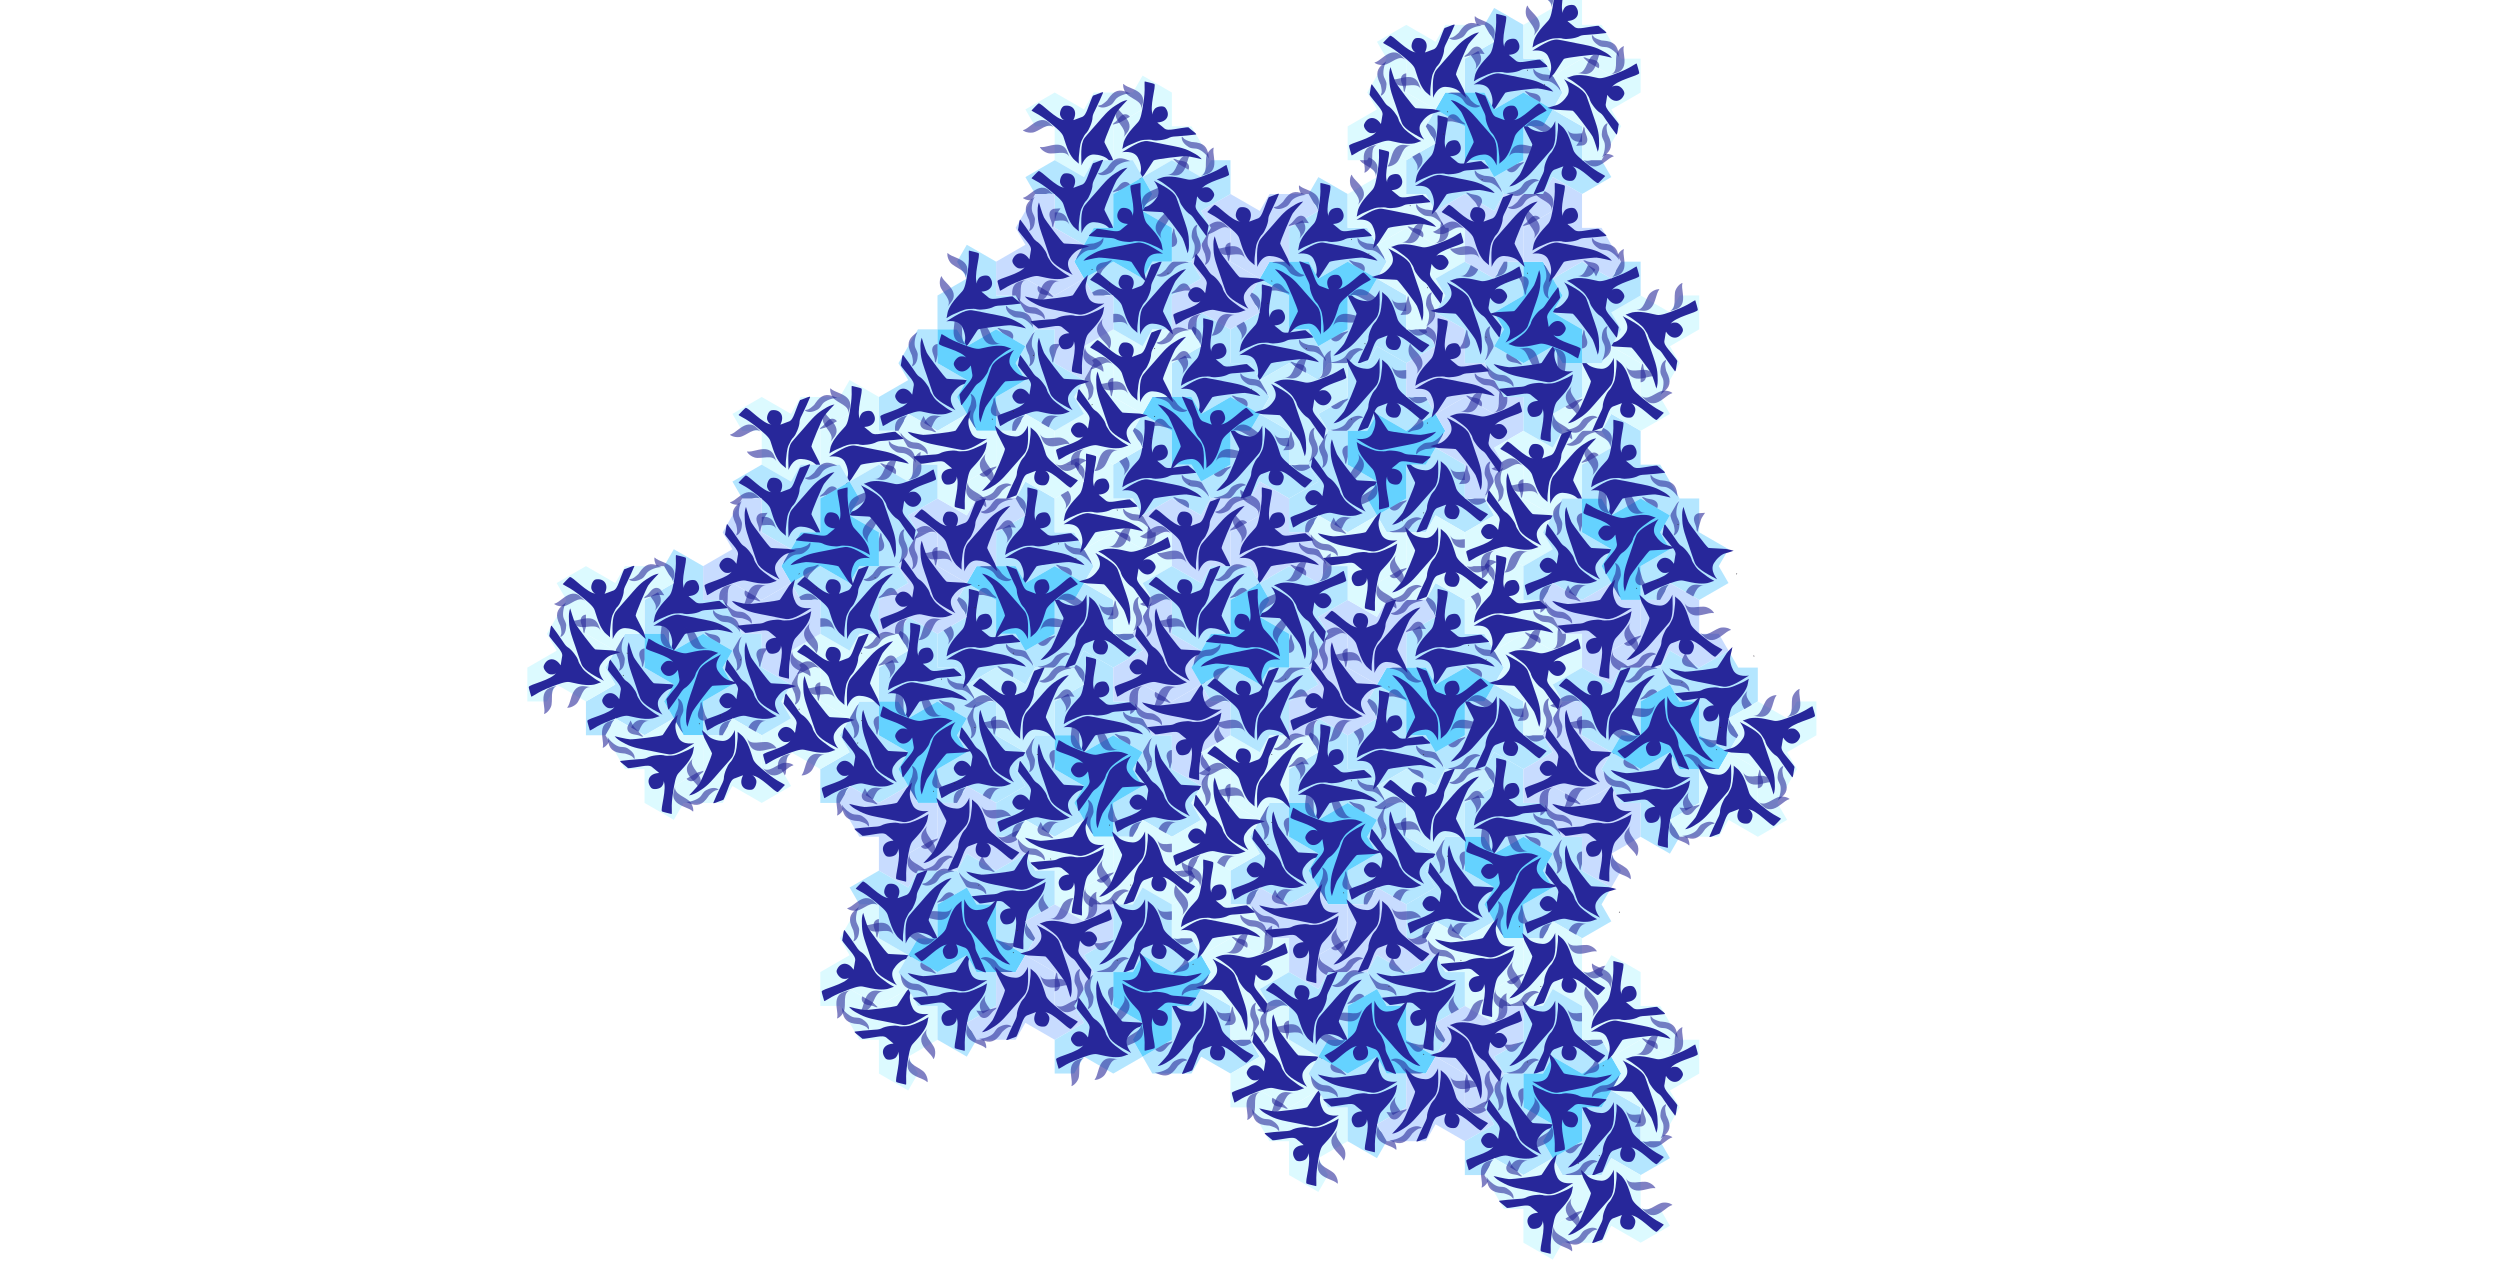
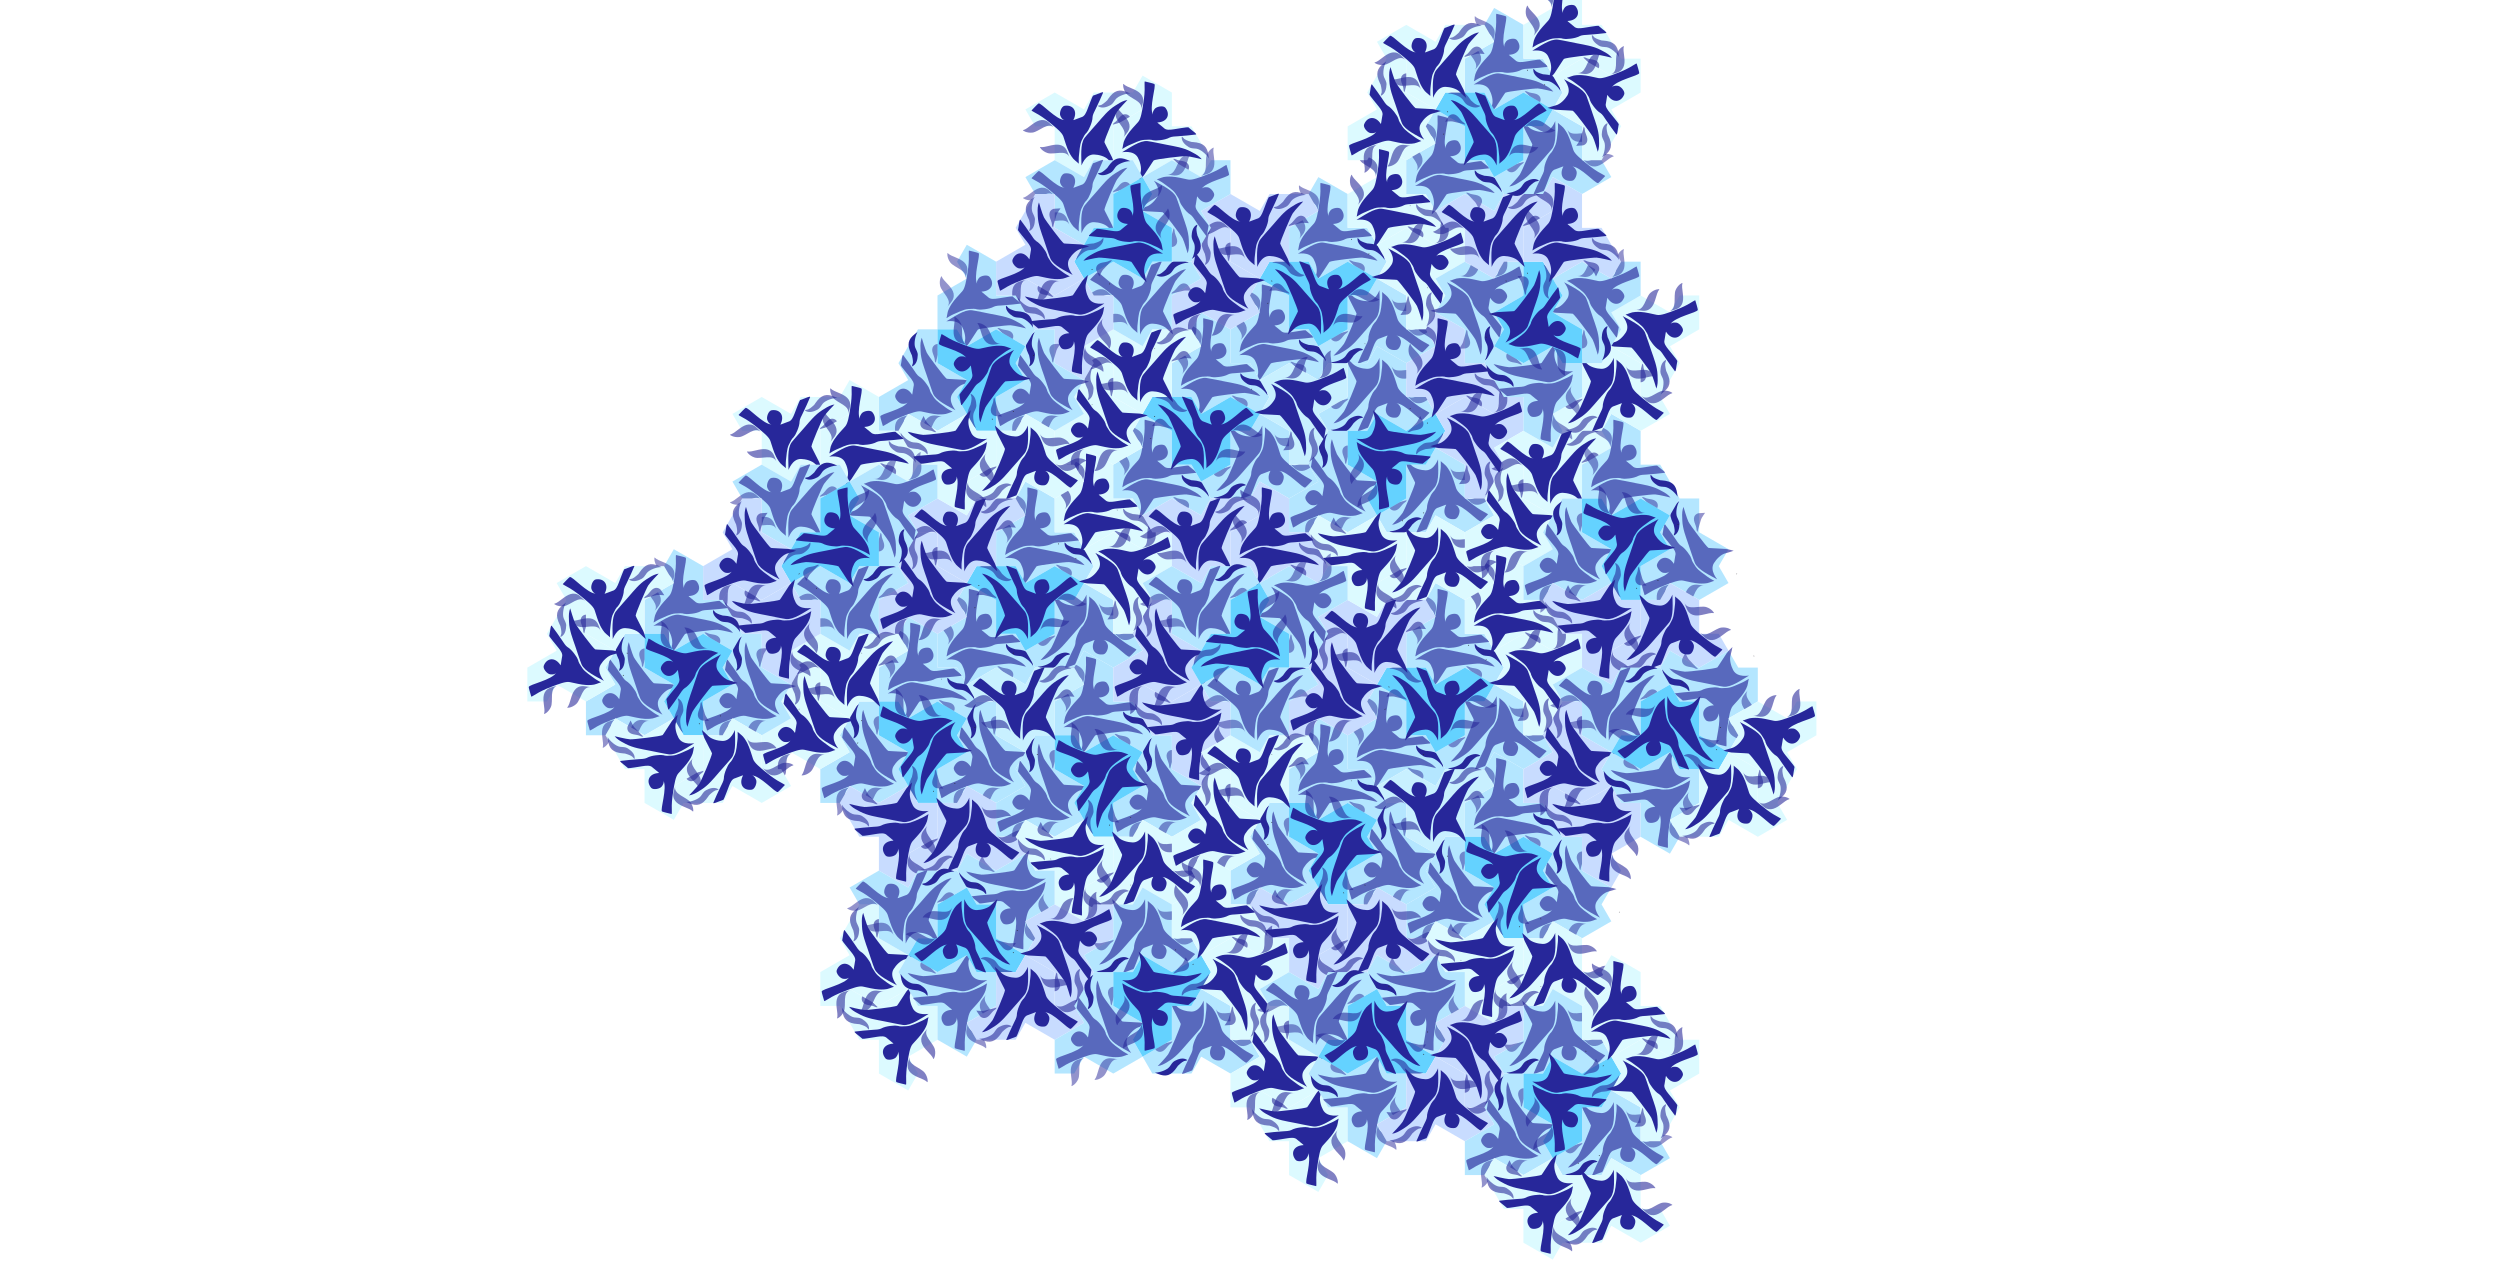
<svg xmlns="http://www.w3.org/2000/svg" xmlns:xlink="http://www.w3.org/1999/xlink" viewBox="0 0 1280 649">
  <defs>
    <g id="t00003f">
      <polygon points="0,0 -1.5,-0.866 -1,-1.732 1,-1.732 1.5,-0.866 3,-1.732 4.5,-0.866 4,0 3,0 3,1.732 1.5,2.598 1,1.732 0,1.732" stroke="rgb( 0 0 0)" stroke-width="0.1" fill="rgb(180, 230, 255)" id="polygon3941" style="stroke:none" />
-       <path d="m 0.521,-1.726 c 0,-0.066 0.158,0.03 0.517,0.154 0.027,0.009 0.251,0.617 0.284,0.699 0.068,0.17 0.146,0.369 0.319,0.407 0.05,0.011 0.414,0.165 0.405,0.147 -0.243,-0.46 0.018,-0.8 0.447,-0.734 0.168,0.026 0.282,0.37 0.218,0.509 -0.043,0.093 -0.084,0.167 -0.172,0.211 -0.003,0.002 -0.058,0.011 -0.055,0.011 0.435,0 1.211,-0.9 1.341,-0.852 0.042,0.016 0.326,0.325 0.362,0.361 0.013,0.013 -0.262,0.153 -0.375,0.222 -0.235,0.143 -0.494,0.339 -0.704,0.518 C 2.954,0.059 2.625,0.312 2.557,0.515 2.47,0.778 2.39,1.071 2.266,1.32 2.198,1.455 2.074,1.661 1.951,1.751 1.885,1.799 1.766,1.913 1.766,1.913 c 0,0 0.01,-0.288 -0.005,-0.389 C 1.726,1.276 1.723,0.94 1.612,0.714 1.383,0.249 1.449,0.466 1.294,0.225 c 0,0 -0.233,-0.399 -0.234,-0.714 C 1.06,-0.578 0.953,-0.796 0.914,-0.864 0.864,-0.951 0.521,-1.704 0.521,-1.726 Z" opacity="1" fill="#27279a" id="path79468" style="stroke-width:0.014" />
-       <path d="m 0.914,2.718 c -0.044,0.005 -0.028,-0.004 -0.051,0.019" stroke="#2a2421" stroke-width="0.028" fill="#27279a" opacity="1" stroke-linejoin="round" id="path79470" />
-       <path d="M 1.467,0.587 C 1.363,0.449 0.889,-0.079 0.816,-0.164 0.538,-0.482 0.271,-0.824 -0.091,-1.053 c -0.16,-0.101 -0.324,-0.213 -0.506,-0.267 -0.042,-0.013 -0.128,-0.029 -0.128,-0.029 0,0 0.428,0.442 0.535,0.605 0.102,0.156 0.645,1.42 0.645,1.552 0,0.024 -0.275,0.541 -0.39,0.779 -0.062,0.13 -0.128,0.413 -0.128,0.413 0,0 0.231,-0.199 0.314,-0.291 C 0.414,1.53 0.756,1.447 0.99,1.441 1.449,1.431 1.628,2.034 1.628,1.999 c 0,-0.403 0.077,-1.098 -0.162,-1.413 z" opacity="1" fill="#27279a" id="path79473" style="stroke-width:0.014" />
-       <path d="m -0.862,-1.685 c 0.422,-0.198 0.706,-0.235 1.015,0.136 0.058,0.07 0.155,0.214 0.155,0.214 0,0 0.196,0.193 0.314,0.241 0.039,0.016 0.206,0.029 0.159,0.061 -0.207,0.139 -0.454,0.045 -0.639,-0.052 -0.117,-0.061 -0.184,-0.199 -0.258,-0.295 -0.135,-0.175 -0.518,-0.303 -0.73,-0.301" fill-opacity="0.588" fill="#27279a" opacity="1" id="path79476" style="stroke-width:0.014" />
-       <path d="M 3.013,0.09 C 2.907,0.21 3.192,-0.113 3.311,-0.206 c 0.326,-0.254 0.637,-0.053 0.908,0.155 0.105,0.081 0.271,0.216 0.401,0.246 0.042,0.01 -0.183,0.158 -0.477,0.125 C 3.798,0.282 3.334,-0.274 3.013,0.09 Z" fill-opacity="0.588" fill="#27279a" opacity="1" id="path79478" style="stroke-width:0.014" />
-       <path d="m -0.85,-0.486 c 0.034,-0.067 0.12,-0.119 0.191,-0.13 0.285,-0.047 0.411,0.307 0.576,0.404 0.098,0.057 0.109,0.128 0.098,0.124 -0.225,-0.075 -0.404,-0.095 -0.638,-0.162 -0.07,-0.02 -0.39,0.013 -0.391,0.01" fill-opacity="0.588" fill="#27279a" opacity="1" id="path79480" style="stroke-width:0.014" />
-       <path d="M 2.235,1.614 C 2.187,1.766 2.317,1.356 2.388,1.222 2.584,0.858 2.95,0.916 3.281,0.997 3.41,1.028 3.617,1.084 3.748,1.059 3.79,1.051 3.644,1.278 3.363,1.367 3.031,1.472 2.382,1.15 2.235,1.614 Z" fill-opacity="0.588" fill="#27279a" opacity="1" id="path79482" style="stroke-width:0.014" />
+       <path d="m 0.521,-1.726 c 0,-0.066 0.158,0.03 0.517,0.154 0.027,0.009 0.251,0.617 0.284,0.699 0.068,0.17 0.146,0.369 0.319,0.407 0.05,0.011 0.414,0.165 0.405,0.147 -0.243,-0.46 0.018,-0.8 0.447,-0.734 0.168,0.026 0.282,0.37 0.218,0.509 -0.043,0.093 -0.084,0.167 -0.172,0.211 -0.003,0.002 -0.058,0.011 -0.055,0.011 0.435,0 1.211,-0.9 1.341,-0.852 0.042,0.016 0.326,0.325 0.362,0.361 0.013,0.013 -0.262,0.153 -0.375,0.222 -0.235,0.143 -0.494,0.339 -0.704,0.518 C 2.954,0.059 2.625,0.312 2.557,0.515 2.47,0.778 2.39,1.071 2.266,1.32 2.198,1.455 2.074,1.661 1.951,1.751 1.885,1.799 1.766,1.913 1.766,1.913 c 0,0 0.01,-0.288 -0.005,-0.389 C 1.726,1.276 1.723,0.94 1.612,0.714 1.383,0.249 1.449,0.466 1.294,0.225 c 0,0 -0.233,-0.399 -0.234,-0.714 C 1.06,-0.578 0.953,-0.796 0.914,-0.864 0.864,-0.951 0.521,-1.704 0.521,-1.726 Z" opacity="0.65" fill="#27279a" id="path79468" style="stroke-width:0.014" />
+       <path d="m 0.914,2.718 c -0.044,0.005 -0.028,-0.004 -0.051,0.019" stroke="#2a2421" stroke-width="0.028" fill="#27279a" opacity="0.5" stroke-linejoin="round" id="path79470" />
+       <path d="M 1.467,0.587 C 1.363,0.449 0.889,-0.079 0.816,-0.164 0.538,-0.482 0.271,-0.824 -0.091,-1.053 c -0.16,-0.101 -0.324,-0.213 -0.506,-0.267 -0.042,-0.013 -0.128,-0.029 -0.128,-0.029 0,0 0.428,0.442 0.535,0.605 0.102,0.156 0.645,1.42 0.645,1.552 0,0.024 -0.275,0.541 -0.39,0.779 -0.062,0.13 -0.128,0.413 -0.128,0.413 0,0 0.231,-0.199 0.314,-0.291 C 0.414,1.53 0.756,1.447 0.99,1.441 1.449,1.431 1.628,2.034 1.628,1.999 c 0,-0.403 0.077,-1.098 -0.162,-1.413 z" opacity="0.65" fill="#27279a" id="path79473" style="stroke-width:0.014" />
+       <path d="m -0.862,-1.685 c 0.422,-0.198 0.706,-0.235 1.015,0.136 0.058,0.07 0.155,0.214 0.155,0.214 0,0 0.196,0.193 0.314,0.241 0.039,0.016 0.206,0.029 0.159,0.061 -0.207,0.139 -0.454,0.045 -0.639,-0.052 -0.117,-0.061 -0.184,-0.199 -0.258,-0.295 -0.135,-0.175 -0.518,-0.303 -0.73,-0.301" fill="#27279a" opacity="1" id="path79476" style="stroke-width:0.014" />
+       <path d="M 3.013,0.09 C 2.907,0.21 3.192,-0.113 3.311,-0.206 c 0.326,-0.254 0.637,-0.053 0.908,0.155 0.105,0.081 0.271,0.216 0.401,0.246 0.042,0.01 -0.183,0.158 -0.477,0.125 C 3.798,0.282 3.334,-0.274 3.013,0.09 Z" fill="#27279a" opacity=".5" id="path79478" style="stroke-width:0.014" />
+       <path d="m -0.85,-0.486 c 0.034,-0.067 0.12,-0.119 0.191,-0.13 0.285,-0.047 0.411,0.307 0.576,0.404 0.098,0.057 0.109,0.128 0.098,0.124 -0.225,-0.075 -0.404,-0.095 -0.638,-0.162 -0.07,-0.02 -0.39,0.013 -0.391,0.01" fill="#27279a" opacity="0.5" id="path79480" style="stroke-width:0.014" />
+       <path d="M 2.235,1.614 C 2.187,1.766 2.317,1.356 2.388,1.222 2.584,0.858 2.95,0.916 3.281,0.997 3.41,1.028 3.617,1.084 3.748,1.059 3.79,1.051 3.644,1.278 3.363,1.367 3.031,1.472 2.382,1.15 2.235,1.614 Z" fill="#27279a" opacity="0.5" id="path79482" style="stroke-width:0.014" />
    </g>
    <g id="t00004f">
      <polygon points="0,0 -1.5,-0.866 -1,-1.732 1,-1.732 1.5,-0.866 3,-1.732 4.5,-0.866 4,0 3,0 3,1.732 1.5,2.598 1,1.732 0,1.732" stroke="rgb( 0 0 0)" stroke-width="0.1" fill="rgb(100, 210, 255)" id="polygon3941" style="stroke:none" />
      <path d="m 0.521,-1.726 c 0,-0.066 0.158,0.03 0.517,0.154 0.027,0.009 0.251,0.617 0.284,0.699 0.068,0.17 0.146,0.369 0.319,0.407 0.05,0.011 0.414,0.165 0.405,0.147 -0.243,-0.46 0.018,-0.8 0.447,-0.734 0.168,0.026 0.282,0.37 0.218,0.509 -0.043,0.093 -0.084,0.167 -0.172,0.211 -0.003,0.002 -0.058,0.011 -0.055,0.011 0.435,0 1.211,-0.9 1.341,-0.852 0.042,0.016 0.326,0.325 0.362,0.361 0.013,0.013 -0.262,0.153 -0.375,0.222 -0.235,0.143 -0.494,0.339 -0.704,0.518 C 2.954,0.059 2.625,0.312 2.557,0.515 2.47,0.778 2.39,1.071 2.266,1.32 2.198,1.455 2.074,1.661 1.951,1.751 1.885,1.799 1.766,1.913 1.766,1.913 c 0,0 0.01,-0.288 -0.005,-0.389 C 1.726,1.276 1.723,0.94 1.612,0.714 1.383,0.249 1.449,0.466 1.294,0.225 c 0,0 -0.233,-0.399 -0.234,-0.714 C 1.06,-0.578 0.953,-0.796 0.914,-0.864 0.864,-0.951 0.521,-1.704 0.521,-1.726 Z" opacity="1" fill="#27279a" id="path79468" style="stroke-width:0.014" />
      <path d="m 0.914,2.718 c -0.044,0.005 -0.028,-0.004 -0.051,0.019" stroke="#2a2421" stroke-width="0.028" fill="#27279a" opacity="1" stroke-linejoin="round" id="path79470" />
      <path d="M 1.467,0.587 C 1.363,0.449 0.889,-0.079 0.816,-0.164 0.538,-0.482 0.271,-0.824 -0.091,-1.053 c -0.16,-0.101 -0.324,-0.213 -0.506,-0.267 -0.042,-0.013 -0.128,-0.029 -0.128,-0.029 0,0 0.428,0.442 0.535,0.605 0.102,0.156 0.645,1.42 0.645,1.552 0,0.024 -0.275,0.541 -0.39,0.779 -0.062,0.13 -0.128,0.413 -0.128,0.413 0,0 0.231,-0.199 0.314,-0.291 C 0.414,1.53 0.756,1.447 0.99,1.441 1.449,1.431 1.628,2.034 1.628,1.999 c 0,-0.403 0.077,-1.098 -0.162,-1.413 z" opacity="1" fill="#27279a" id="path79473" style="stroke-width:0.014" />
      <path d="m -0.862,-1.685 c 0.422,-0.198 0.706,-0.235 1.015,0.136 0.058,0.07 0.155,0.214 0.155,0.214 0,0 0.196,0.193 0.314,0.241 0.039,0.016 0.206,0.029 0.159,0.061 -0.207,0.139 -0.454,0.045 -0.639,-0.052 -0.117,-0.061 -0.184,-0.199 -0.258,-0.295 -0.135,-0.175 -0.518,-0.303 -0.73,-0.301" fill-opacity="0.588" fill="#27279a" opacity="1" id="path79476" style="stroke-width:0.014" />
      <path d="M 3.013,0.09 C 2.907,0.21 3.192,-0.113 3.311,-0.206 c 0.326,-0.254 0.637,-0.053 0.908,0.155 0.105,0.081 0.271,0.216 0.401,0.246 0.042,0.01 -0.183,0.158 -0.477,0.125 C 3.798,0.282 3.334,-0.274 3.013,0.09 Z" fill-opacity="0.588" fill="#27279a" opacity="1" id="path79478" style="stroke-width:0.014" />
      <path d="m -0.85,-0.486 c 0.034,-0.067 0.12,-0.119 0.191,-0.13 0.285,-0.047 0.411,0.307 0.576,0.404 0.098,0.057 0.109,0.128 0.098,0.124 -0.225,-0.075 -0.404,-0.095 -0.638,-0.162 -0.07,-0.02 -0.39,0.013 -0.391,0.01" fill-opacity="0.588" fill="#27279a" opacity="1" id="path79480" style="stroke-width:0.014" />
      <path d="M 2.235,1.614 C 2.187,1.766 2.317,1.356 2.388,1.222 2.584,0.858 2.95,0.916 3.281,0.997 3.41,1.028 3.617,1.084 3.748,1.059 3.79,1.051 3.644,1.278 3.363,1.367 3.031,1.472 2.382,1.15 2.235,1.614 Z" fill-opacity="0.588" fill="#27279a" opacity="1" id="path79482" style="stroke-width:0.014" />
    </g>
    <g id="t00006f">
      <polygon points="0,0 -1.5,-0.866 -1,-1.732 1,-1.732 1.5,-0.866 3,-1.732 4.5,-0.866 4,0 3,0 3,1.732 1.5,2.598 1,1.732 0,1.732" stroke="rgb( 0 0 0)" stroke-width="0.1" fill="rgb(200, 240, 255)" id="polygon3941" style="stroke:none" />
      <path d="m 0.521,-1.726 c 0,-0.066 0.158,0.03 0.517,0.154 0.027,0.009 0.251,0.617 0.284,0.699 0.068,0.17 0.146,0.369 0.319,0.407 0.05,0.011 0.414,0.165 0.405,0.147 -0.243,-0.46 0.018,-0.8 0.447,-0.734 0.168,0.026 0.282,0.37 0.218,0.509 -0.043,0.093 -0.084,0.167 -0.172,0.211 -0.003,0.002 -0.058,0.011 -0.055,0.011 0.435,0 1.211,-0.9 1.341,-0.852 0.042,0.016 0.326,0.325 0.362,0.361 0.013,0.013 -0.262,0.153 -0.375,0.222 -0.235,0.143 -0.494,0.339 -0.704,0.518 C 2.954,0.059 2.625,0.312 2.557,0.515 2.47,0.778 2.39,1.071 2.266,1.32 2.198,1.455 2.074,1.661 1.951,1.751 1.885,1.799 1.766,1.913 1.766,1.913 c 0,0 0.01,-0.288 -0.005,-0.389 C 1.726,1.276 1.723,0.94 1.612,0.714 1.383,0.249 1.449,0.466 1.294,0.225 c 0,0 -0.233,-0.399 -0.234,-0.714 C 1.06,-0.578 0.953,-0.796 0.914,-0.864 0.864,-0.951 0.521,-1.704 0.521,-1.726 Z" opacity="1" fill="#27279a" id="path79468" style="stroke-width:0.014" />
      <path d="m 0.914,2.718 c -0.044,0.005 -0.028,-0.004 -0.051,0.019" stroke="#2a2421" stroke-width="0.028" fill="#27279a" opacity="1" stroke-linejoin="round" id="path79470" />
      <path d="M 1.467,0.587 C 1.363,0.449 0.889,-0.079 0.816,-0.164 0.538,-0.482 0.271,-0.824 -0.091,-1.053 c -0.16,-0.101 -0.324,-0.213 -0.506,-0.267 -0.042,-0.013 -0.128,-0.029 -0.128,-0.029 0,0 0.428,0.442 0.535,0.605 0.102,0.156 0.645,1.42 0.645,1.552 0,0.024 -0.275,0.541 -0.39,0.779 -0.062,0.13 -0.128,0.413 -0.128,0.413 0,0 0.231,-0.199 0.314,-0.291 C 0.414,1.53 0.756,1.447 0.99,1.441 1.449,1.431 1.628,2.034 1.628,1.999 c 0,-0.403 0.077,-1.098 -0.162,-1.413 z" opacity="1" fill="#27279a" id="path79473" style="stroke-width:0.014" />
      <path d="m -0.862,-1.685 c 0.422,-0.198 0.706,-0.235 1.015,0.136 0.058,0.07 0.155,0.214 0.155,0.214 0,0 0.196,0.193 0.314,0.241 0.039,0.016 0.206,0.029 0.159,0.061 -0.207,0.139 -0.454,0.045 -0.639,-0.052 -0.117,-0.061 -0.184,-0.199 -0.258,-0.295 -0.135,-0.175 -0.518,-0.303 -0.73,-0.301" fill-opacity="0.588" fill="#27279a" opacity="1" id="path79476" style="stroke-width:0.014" />
      <path d="M 3.013,0.09 C 2.907,0.21 3.192,-0.113 3.311,-0.206 c 0.326,-0.254 0.637,-0.053 0.908,0.155 0.105,0.081 0.271,0.216 0.401,0.246 0.042,0.01 -0.183,0.158 -0.477,0.125 C 3.798,0.282 3.334,-0.274 3.013,0.09 Z" fill-opacity="0.588" fill="#27279a" opacity="1" id="path79478" style="stroke-width:0.014" />
      <path d="m -0.85,-0.486 c 0.034,-0.067 0.12,-0.119 0.191,-0.13 0.285,-0.047 0.411,0.307 0.576,0.404 0.098,0.057 0.109,0.128 0.098,0.124 -0.225,-0.075 -0.404,-0.095 -0.638,-0.162 -0.07,-0.02 -0.39,0.013 -0.391,0.01" fill-opacity="0.588" fill="#27279a" opacity="1" id="path79480" style="stroke-width:0.014" />
      <path d="M 2.235,1.614 C 2.187,1.766 2.317,1.356 2.388,1.222 2.584,0.858 2.95,0.916 3.281,0.997 3.41,1.028 3.617,1.084 3.748,1.059 3.79,1.051 3.644,1.278 3.363,1.367 3.031,1.472 2.382,1.15 2.235,1.614 Z" fill-opacity="0.588" fill="#27279a" opacity="1" id="path79482" style="stroke-width:0.014" />
    </g>
    <g id="t00008f">
      <polygon points="0,0 -1.5,-0.866 -1,-1.732 1,-1.732 1.5,-0.866 3,-1.732 4.5,-0.866 4,0 3,0 3,1.732 1.5,2.598 1,1.732 0,1.732" stroke="rgb( 0 0 0)" stroke-width="0.1" fill="rgb(200, 220, 255)" id="polygon3941" style="stroke:none" />
      <path d="m 0.521,-1.726 c 0,-0.066 0.158,0.03 0.517,0.154 0.027,0.009 0.251,0.617 0.284,0.699 0.068,0.17 0.146,0.369 0.319,0.407 0.05,0.011 0.414,0.165 0.405,0.147 -0.243,-0.46 0.018,-0.8 0.447,-0.734 0.168,0.026 0.282,0.37 0.218,0.509 -0.043,0.093 -0.084,0.167 -0.172,0.211 -0.003,0.002 -0.058,0.011 -0.055,0.011 0.435,0 1.211,-0.9 1.341,-0.852 0.042,0.016 0.326,0.325 0.362,0.361 0.013,0.013 -0.262,0.153 -0.375,0.222 -0.235,0.143 -0.494,0.339 -0.704,0.518 C 2.954,0.059 2.625,0.312 2.557,0.515 2.47,0.778 2.39,1.071 2.266,1.32 2.198,1.455 2.074,1.661 1.951,1.751 1.885,1.799 1.766,1.913 1.766,1.913 c 0,0 0.01,-0.288 -0.005,-0.389 C 1.726,1.276 1.723,0.94 1.612,0.714 1.383,0.249 1.449,0.466 1.294,0.225 c 0,0 -0.233,-0.399 -0.234,-0.714 C 1.06,-0.578 0.953,-0.796 0.914,-0.864 0.864,-0.951 0.521,-1.704 0.521,-1.726 Z" opacity="1" fill="#27279a" id="path79468" style="stroke-width:0.014" />
      <path d="m 0.914,2.718 c -0.044,0.005 -0.028,-0.004 -0.051,0.019" stroke="#2a2421" stroke-width="0.028" fill="#27279a" opacity="1" stroke-linejoin="round" id="path79470" />
      <path d="M 1.467,0.587 C 1.363,0.449 0.889,-0.079 0.816,-0.164 0.538,-0.482 0.271,-0.824 -0.091,-1.053 c -0.16,-0.101 -0.324,-0.213 -0.506,-0.267 -0.042,-0.013 -0.128,-0.029 -0.128,-0.029 0,0 0.428,0.442 0.535,0.605 0.102,0.156 0.645,1.42 0.645,1.552 0,0.024 -0.275,0.541 -0.39,0.779 -0.062,0.13 -0.128,0.413 -0.128,0.413 0,0 0.231,-0.199 0.314,-0.291 C 0.414,1.53 0.756,1.447 0.99,1.441 1.449,1.431 1.628,2.034 1.628,1.999 c 0,-0.403 0.077,-1.098 -0.162,-1.413 z" opacity="1" fill="#27279a" id="path79473" style="stroke-width:0.014" />
      <path d="m -0.862,-1.685 c 0.422,-0.198 0.706,-0.235 1.015,0.136 0.058,0.07 0.155,0.214 0.155,0.214 0,0 0.196,0.193 0.314,0.241 0.039,0.016 0.206,0.029 0.159,0.061 -0.207,0.139 -0.454,0.045 -0.639,-0.052 -0.117,-0.061 -0.184,-0.199 -0.258,-0.295 -0.135,-0.175 -0.518,-0.303 -0.73,-0.301" fill-opacity="0.588" fill="#27279a" opacity="1" id="path79476" style="stroke-width:0.014" />
      <path d="M 3.013,0.09 C 2.907,0.21 3.192,-0.113 3.311,-0.206 c 0.326,-0.254 0.637,-0.053 0.908,0.155 0.105,0.081 0.271,0.216 0.401,0.246 0.042,0.01 -0.183,0.158 -0.477,0.125 C 3.798,0.282 3.334,-0.274 3.013,0.09 Z" fill-opacity="0.588" fill="#27279a" opacity="1" id="path79478" style="stroke-width:0.014" />
      <path d="m -0.85,-0.486 c 0.034,-0.067 0.12,-0.119 0.191,-0.13 0.285,-0.047 0.411,0.307 0.576,0.404 0.098,0.057 0.109,0.128 0.098,0.124 -0.225,-0.075 -0.404,-0.095 -0.638,-0.162 -0.07,-0.02 -0.39,0.013 -0.391,0.01" fill-opacity="0.588" fill="#27279a" opacity="1" id="path79480" style="stroke-width:0.014" />
      <path d="M 2.235,1.614 C 2.187,1.766 2.317,1.356 2.388,1.222 2.584,0.858 2.95,0.916 3.281,0.997 3.41,1.028 3.617,1.084 3.748,1.059 3.79,1.051 3.644,1.278 3.363,1.367 3.031,1.472 2.382,1.15 2.235,1.614 Z" fill-opacity="0.588" fill="#27279a" opacity="1" id="path79482" style="stroke-width:0.014" />
    </g>
    <g id="t00010f">
      <polygon points="0,0 -1.5,-0.866 -1,-1.732 1,-1.732 1.5,-0.866 3,-1.732 4.5,-0.866 4,0 3,0 3,1.732 1.5,2.598 1,1.732 0,1.732" stroke="rgb( 0 0 0)" stroke-width="0.1" fill="rgb(220, 250, 255)" id="polygon3941" style="stroke:none" />
      <path d="m 0.521,-1.726 c 0,-0.066 0.158,0.03 0.517,0.154 0.027,0.009 0.251,0.617 0.284,0.699 0.068,0.17 0.146,0.369 0.319,0.407 0.05,0.011 0.414,0.165 0.405,0.147 -0.243,-0.46 0.018,-0.8 0.447,-0.734 0.168,0.026 0.282,0.37 0.218,0.509 -0.043,0.093 -0.084,0.167 -0.172,0.211 -0.003,0.002 -0.058,0.011 -0.055,0.011 0.435,0 1.211,-0.9 1.341,-0.852 0.042,0.016 0.326,0.325 0.362,0.361 0.013,0.013 -0.262,0.153 -0.375,0.222 -0.235,0.143 -0.494,0.339 -0.704,0.518 C 2.954,0.059 2.625,0.312 2.557,0.515 2.47,0.778 2.39,1.071 2.266,1.32 2.198,1.455 2.074,1.661 1.951,1.751 1.885,1.799 1.766,1.913 1.766,1.913 c 0,0 0.01,-0.288 -0.005,-0.389 C 1.726,1.276 1.723,0.94 1.612,0.714 1.383,0.249 1.449,0.466 1.294,0.225 c 0,0 -0.233,-0.399 -0.234,-0.714 C 1.06,-0.578 0.953,-0.796 0.914,-0.864 0.864,-0.951 0.521,-1.704 0.521,-1.726 Z" opacity="1" fill="#27279a" id="path79468" style="stroke-width:0.014" />
      <path d="m 0.914,2.718 c -0.044,0.005 -0.028,-0.004 -0.051,0.019" stroke="#2a2421" stroke-width="0.028" fill="#27279a" opacity="1" stroke-linejoin="round" id="path79470" />
      <path d="M 1.467,0.587 C 1.363,0.449 0.889,-0.079 0.816,-0.164 0.538,-0.482 0.271,-0.824 -0.091,-1.053 c -0.16,-0.101 -0.324,-0.213 -0.506,-0.267 -0.042,-0.013 -0.128,-0.029 -0.128,-0.029 0,0 0.428,0.442 0.535,0.605 0.102,0.156 0.645,1.42 0.645,1.552 0,0.024 -0.275,0.541 -0.39,0.779 -0.062,0.13 -0.128,0.413 -0.128,0.413 0,0 0.231,-0.199 0.314,-0.291 C 0.414,1.53 0.756,1.447 0.99,1.441 1.449,1.431 1.628,2.034 1.628,1.999 c 0,-0.403 0.077,-1.098 -0.162,-1.413 z" opacity="1" fill="#27279a" id="path79473" style="stroke-width:0.014" />
      <path d="m -0.862,-1.685 c 0.422,-0.198 0.706,-0.235 1.015,0.136 0.058,0.07 0.155,0.214 0.155,0.214 0,0 0.196,0.193 0.314,0.241 0.039,0.016 0.206,0.029 0.159,0.061 -0.207,0.139 -0.454,0.045 -0.639,-0.052 -0.117,-0.061 -0.184,-0.199 -0.258,-0.295 -0.135,-0.175 -0.518,-0.303 -0.73,-0.301" fill-opacity="0.588" fill="#27279a" opacity="1" id="path79476" style="stroke-width:0.014" />
      <path d="M 3.013,0.09 C 2.907,0.21 3.192,-0.113 3.311,-0.206 c 0.326,-0.254 0.637,-0.053 0.908,0.155 0.105,0.081 0.271,0.216 0.401,0.246 0.042,0.01 -0.183,0.158 -0.477,0.125 C 3.798,0.282 3.334,-0.274 3.013,0.09 Z" fill-opacity="0.588" fill="#27279a" opacity="1" id="path79478" style="stroke-width:0.014" />
      <path d="m -0.85,-0.486 c 0.034,-0.067 0.12,-0.119 0.191,-0.13 0.285,-0.047 0.411,0.307 0.576,0.404 0.098,0.057 0.109,0.128 0.098,0.124 -0.225,-0.075 -0.404,-0.095 -0.638,-0.162 -0.07,-0.02 -0.39,0.013 -0.391,0.01" fill-opacity="0.588" fill="#27279a" opacity="1" id="path79480" style="stroke-width:0.014" />
      <path d="M 2.235,1.614 C 2.187,1.766 2.317,1.356 2.388,1.222 2.584,0.858 2.95,0.916 3.281,0.997 3.41,1.028 3.617,1.084 3.748,1.059 3.79,1.051 3.644,1.278 3.363,1.367 3.031,1.472 2.382,1.15 2.235,1.614 Z" fill-opacity="0.588" fill="#27279a" opacity="1" id="path79482" style="stroke-width:0.014" />
    </g>
    <g id="t00002s">
      <use xlink:href="#t00003s" transform="matrix(-0.25 -0.4330127 0.4330127 -0.25 1 1.732051)" />
      <use xlink:href="#t00003s" transform="matrix(-0.25 -0.4330127 0.4330127 -0.25 4 1.732051)" />
      <use xlink:href="#t00003s" transform="matrix(-0.25 0.4330127 -0.4330127 -0.25 2.5 2.598076)" />
      <use xlink:href="#t00004s" transform="matrix(-0.25 0.4330127 0.4330127 0.25 2.5 0.8660254)" />
      <polygon points="0,0 4,0 4.5,0.866 2.5,4.33 1.5,4.33 -0.5,0.866" fill="none" stroke="rgb(0,0,0)" stroke-width="0.1" />
    </g>
    <g id="t00002f">
      <use xlink:href="#t00003f" transform="matrix(-0.25 -0.4330127 0.4330127 -0.25 1 1.732051)" />
      <use xlink:href="#t00003f" transform="matrix(-0.25 -0.4330127 0.4330127 -0.25 4 1.732051)" />
      <use xlink:href="#t00003f" transform="matrix(-0.25 0.4330127 -0.4330127 -0.25 2.5 2.598076)" />
      <use xlink:href="#t00004f" transform="matrix(-0.25 0.4330127 0.4330127 0.25 2.5 0.8660254)" />
    </g>
    <g id="t00005s">
      <use xlink:href="#t00006s" transform="matrix(0.5 0 0 0.5 0.5 0.8660254)" />
      <polygon points="0,0 3,0 1.5,2.598" fill="none" stroke="rgb(0,0,0)" stroke-width="0.1" />
    </g>
    <g id="t00005f">
      <use xlink:href="#t00006f" transform="matrix(0.5 0 0 0.5 0.5 0.8660254)" />
    </g>
    <g id="t00007s">
      <use xlink:href="#t00008s" transform="matrix(0.5 0 0 0.5 1.5 0.8660254)" />
      <use xlink:href="#t00008s" transform="matrix(0.25 -0.4330127 0.4330127 0.25 0 1.732051)" />
      <polygon points="0,0 4,0 3,1.732 -1,1.732" fill="none" stroke="rgb(0,0,0)" stroke-width="0.1" />
    </g>
    <g id="t00007f">
      <use xlink:href="#t00008f" transform="matrix(0.5 0 0 0.5 1.5 0.8660254)" />
      <use xlink:href="#t00008f" transform="matrix(0.25 -0.4330127 0.4330127 0.25 0 1.732051)" />
    </g>
    <g id="t00009s">
      <use xlink:href="#t00010s" transform="matrix(0.5 0 0 0.5 1.5 0.8660254)" />
      <use xlink:href="#t00010s" transform="matrix(0.25 -0.4330127 0.4330127 0.25 0 1.732051)" />
      <polygon points="0,0 3,0 3.5,0.866 3,1.732 -1,1.732" fill="none" stroke="rgb(0,0,0)" stroke-width="0.1" />
    </g>
    <g id="t00009f">
      <use xlink:href="#t00010f" transform="matrix(0.5 0 0 0.5 1.5 0.8660254)" />
      <use xlink:href="#t00010f" transform="matrix(0.25 -0.4330127 0.4330127 0.25 0 1.732051)" />
    </g>
    <g id="t00001s">
      <use xlink:href="#t00002s" transform="matrix(1 0 0 1 -4.5 -2.598076)" />
      <use xlink:href="#t00002s" transform="matrix(1 2.7755575615628914e-16 -2.7755575615628914e-16 1 1.7763568394002505e-15 -3.464102)" />
      <use xlink:href="#t00002s" transform="matrix(-0.5 -0.8660254 0.8660254 -0.5 -3.552713678800501e-15 5.196152)" />
      <use xlink:href="#t00005s" transform="matrix(-1 0 0 -1 1.5 0.8660254)" />
      <use xlink:href="#t00007s" transform="matrix(-0.5 -0.8660254 0.8660254 -0.5 -2 5.196152)" />
      <use xlink:href="#t00009s" transform="matrix(-0.5 -0.8660254 0.8660254 -0.5 -5 1.732051)" />
      <use xlink:href="#t00007s" transform="matrix(1 0 0 1 -3.5 -4.330127)" />
      <use xlink:href="#t00009s" transform="matrix(1 2.9605947323337506e-16 -2.9605947323337506e-16 1 1 -5.196152)" />
      <use xlink:href="#t00007s" transform="matrix(0.5 -0.8660254 0.8660254 0.5 2.5 0.8660254)" />
      <use xlink:href="#t00009s" transform="matrix(-0.5 0.8660254 -0.8660254 -0.5 4 3.464102)" />
      <polygon points="-5.281,-3.334 4.5,-4.33 5.527,-2.907 1.5,6.062 -0.247,6.24 -6,-1.732" fill="none" stroke="rgb(0,0,0)" stroke-width="0.2" />
    </g>
    <g id="t00001f">
      <use xlink:href="#t00002f" transform="matrix(1 0 0 1 -4.5 -2.598076)" />
      <use xlink:href="#t00002f" transform="matrix(1 2.7755575615628914e-16 -2.7755575615628914e-16 1 1.7763568394002505e-15 -3.464102)" />
      <use xlink:href="#t00002f" transform="matrix(-0.5 -0.8660254 0.8660254 -0.5 -3.552713678800501e-15 5.196152)" />
      <use xlink:href="#t00005f" transform="matrix(-1 0 0 -1 1.5 0.8660254)" />
      <use xlink:href="#t00007f" transform="matrix(-0.5 -0.8660254 0.8660254 -0.5 -2 5.196152)" />
      <use xlink:href="#t00009f" transform="matrix(-0.5 -0.8660254 0.8660254 -0.5 -5 1.732051)" />
      <use xlink:href="#t00007f" transform="matrix(1 0 0 1 -3.5 -4.330127)" />
      <use xlink:href="#t00009f" transform="matrix(1 2.9605947323337506e-16 -2.9605947323337506e-16 1 1 -5.196152)" />
      <use xlink:href="#t00007f" transform="matrix(0.5 -0.8660254 0.8660254 0.5 2.5 0.8660254)" />
      <use xlink:href="#t00009f" transform="matrix(-0.5 0.8660254 -0.8660254 -0.5 4 3.464102)" />
    </g>
    <g id="t00011s">
      <use xlink:href="#t00002s" transform="matrix(0.5 -0.8660254 0.8660254 0.5 -2.5 0.8660254)" />
      <polygon points="4.253,1.91 -3.781,2.729 -0.473,-4.639" fill="none" stroke="rgb(0,0,0)" stroke-width="0.2" />
    </g>
    <g id="t00011f">
      <use xlink:href="#t00002f" transform="matrix(0.5 -0.8660254 0.8660254 0.5 -2.5 0.8660254)" />
    </g>
    <g id="t00012s">
      <use xlink:href="#t00009s" transform="matrix(0.5 -0.8660254 0.8660254 0.5 -6 0)" />
      <use xlink:href="#t00002s" transform="matrix(0.5 0.8660254 -0.8660254 0.5 -2 -1.732051)" />
      <use xlink:href="#t00007s" transform="matrix(0.5 0.8660254 -0.8660254 0.5 0 -1.732051)" />
      <use xlink:href="#t00002s" transform="matrix(-0.5 0.8660254 -0.8660254 -0.5 5 -1.732051)" />
      <use xlink:href="#t00009s" transform="matrix(-0.5 0.8660254 -0.8660254 -0.5 6 0)" />
      <polygon points="-3.5,-2.598 6.281,-3.595 3.5,2.598 -6.281,3.595" fill="none" stroke="rgb(0,0,0)" stroke-width="0.2" />
    </g>
    <g id="t00012f">
      <use xlink:href="#t00009f" transform="matrix(0.5 -0.8660254 0.8660254 0.5 -6 0)" />
      <use xlink:href="#t00002f" transform="matrix(0.5 0.8660254 -0.8660254 0.5 -2 -1.732051)" />
      <use xlink:href="#t00007f" transform="matrix(0.5 0.8660254 -0.8660254 0.5 0 -1.732051)" />
      <use xlink:href="#t00002f" transform="matrix(-0.5 0.8660254 -0.8660254 -0.5 5 -1.732051)" />
      <use xlink:href="#t00009f" transform="matrix(-0.5 0.8660254 -0.8660254 -0.5 6 0)" />
    </g>
    <g id="t00013s">
      <use xlink:href="#t00009s" transform="matrix(0.5 -0.8660254 0.8660254 0.5 -6.943836 -0.0260994)" />
      <use xlink:href="#t00002s" transform="matrix(0.5 0.8660254 -0.8660254 0.5 -2.943836 -1.75815)" />
      <use xlink:href="#t00007s" transform="matrix(0.5 0.8660254 -0.8660254 0.5 -0.9438356 -1.75815)" />
      <use xlink:href="#t00002s" transform="matrix(-0.5 0.8660254 -0.8660254 -0.5 4.056164 -1.75815)" />
      <use xlink:href="#t00009s" transform="matrix(1 0 0 1 0.5561644 -4.356226)" />
      <use xlink:href="#t00009s" transform="matrix(-0.5 0.8660254 -0.8660254 -0.5 5.056164 -0.0260994)" />
      <polygon points="-4.444,-2.624 4.056,-3.49 5.056,-0.026 2.556,2.572 -7.225,3.568" fill="none" stroke="rgb(0,0,0)" stroke-width="0.2" />
    </g>
    <g id="t00013f">
      <use xlink:href="#t00009f" transform="matrix(0.5 -0.8660254 0.8660254 0.5 -6.943836 -0.0260994)" />
      <use xlink:href="#t00002f" transform="matrix(0.5 0.8660254 -0.8660254 0.5 -2.943836 -1.75815)" />
      <use xlink:href="#t00007f" transform="matrix(0.5 0.8660254 -0.8660254 0.5 -0.9438356 -1.75815)" />
      <use xlink:href="#t00002f" transform="matrix(-0.5 0.8660254 -0.8660254 -0.5 4.056164 -1.75815)" />
      <use xlink:href="#t00009f" transform="matrix(1 0 0 1 0.5561644 -4.356226)" />
      <use xlink:href="#t00009f" transform="matrix(-0.5 0.8660254 -0.8660254 -0.5 5.056164 -0.0260994)" />
    </g>
    <g id="t00000s">
      <use xlink:href="#t00001s" transform="matrix(1 0 0 1 -6 -1.732051)" />
      <use xlink:href="#t00001s" transform="matrix(1 -4.3021142204224816e-16 4.3021142204224816e-16 1 4.5 -4.330127)" />
      <use xlink:href="#t00001s" transform="matrix(-0.5 -0.8660254 0.8660254 -0.5 1.5 6.062178)" />
      <use xlink:href="#t00011s" transform="matrix(1 -5.551115123125783e-16 5.551115123125783e-16 1 4.440892098500626e-15 -2.220446049250313e-16)" />
      <use xlink:href="#t00012s" transform="matrix(-0.5 -0.8660254 0.8660254 -0.5 -5 8.660254)" />
      <use xlink:href="#t00013s" transform="matrix(-0.5 -0.8660254 0.8660254 -0.5 -12.94932 0.03559009)" />
      <use xlink:href="#t00012s" transform="matrix(1 -1.3877787807814457e-17 1.3877787807814457e-17 1 -5 -8.660254)" />
      <use xlink:href="#t00013s" transform="matrix(1 -4.163336342344337e-16 4.163336342344337e-16 1 6.443836 -11.23223)" />
      <use xlink:href="#t00012s" transform="matrix(0.5 -0.8660254 0.8660254 0.5 10 1.7763568394002505e-15)" />
      <use xlink:href="#t00013s" transform="matrix(-0.5 0.8660254 -0.8660254 -0.5 6.505479 11.19664)" />
      <polygon points="-13.763,-8.341 11.5,-11.258 14.105,-7.749 4,15.588 -0.342,16.09 -15.5,-4.33" fill="none" stroke="rgb(0,0,0)" stroke-width="0.4" />
    </g>
    <g id="t00000f">
      <use xlink:href="#t00001f" transform="matrix(1 0 0 1 -6 -1.732051)" />
      <use xlink:href="#t00001f" transform="matrix(1 -4.3021142204224816e-16 4.3021142204224816e-16 1 4.5 -4.330127)" />
      <use xlink:href="#t00001f" transform="matrix(-0.5 -0.8660254 0.8660254 -0.5 1.5 6.062178)" />
      <use xlink:href="#t00011f" transform="matrix(1 -5.551115123125783e-16 5.551115123125783e-16 1 4.440892098500626e-15 -2.220446049250313e-16)" />
      <use xlink:href="#t00012f" transform="matrix(-0.5 -0.8660254 0.8660254 -0.5 -5 8.660254)" />
      <use xlink:href="#t00013f" transform="matrix(-0.5 -0.8660254 0.8660254 -0.5 -12.94932 0.03559009)" />
      <use xlink:href="#t00012f" transform="matrix(1 -1.3877787807814457e-17 1.3877787807814457e-17 1 -5 -8.660254)" />
      <use xlink:href="#t00013f" transform="matrix(1 -4.163336342344337e-16 4.163336342344337e-16 1 6.443836 -11.23223)" />
      <use xlink:href="#t00012f" transform="matrix(0.5 -0.8660254 0.8660254 0.5 10 1.7763568394002505e-15)" />
      <use xlink:href="#t00013f" transform="matrix(-0.5 0.8660254 -0.8660254 -0.5 6.505479 11.19664)" />
    </g>
    <g id="t00014s">
      <use xlink:href="#t00001s" transform="matrix(0.5 -0.8660254 0.8660254 0.5 0 1.3322676295501878e-14)" />
      <polygon points="11.158,4.832 -9.763,7.247 -1.395,-12.079" fill="none" stroke="rgb(0,0,0)" stroke-width="0.4" />
    </g>
    <g id="t00014f">
      <use xlink:href="#t00001f" transform="matrix(0.5 -0.8660254 0.8660254 0.5 0 1.3322676295501878e-14)" />
    </g>
    <g id="t00015s">
      <use xlink:href="#t00013s" transform="matrix(0.5 -0.8660254 0.8660254 0.5 -11.50548 -2.536387)" />
      <use xlink:href="#t00001s" transform="matrix(0.5 0.8660254 -0.8660254 0.5 -6.5 2.598076)" />
      <use xlink:href="#t00012s" transform="matrix(0.5 0.8660254 -0.8660254 0.5 -1.7763568394002505e-15 0)" />
      <use xlink:href="#t00001s" transform="matrix(-0.5 0.8660254 -0.8660254 -0.5 6.5 -2.598076)" />
      <use xlink:href="#t00013s" transform="matrix(-0.5 0.8660254 -0.8660254 -0.5 11.50548 2.536387)" />
      <polygon points="-9,-6.928 16.263,-9.845 9,6.928 -16.263,9.845" fill="none" stroke="rgb(0,0,0)" stroke-width="0.4" />
    </g>
    <g id="t00015f">
      <use xlink:href="#t00013f" transform="matrix(0.5 -0.8660254 0.8660254 0.5 -11.50548 -2.536387)" />
      <use xlink:href="#t00001f" transform="matrix(0.5 0.8660254 -0.8660254 0.5 -6.5 2.598076)" />
      <use xlink:href="#t00012f" transform="matrix(0.5 0.8660254 -0.8660254 0.5 -1.7763568394002505e-15 0)" />
      <use xlink:href="#t00001f" transform="matrix(-0.5 0.8660254 -0.8660254 -0.5 6.5 -2.598076)" />
      <use xlink:href="#t00013f" transform="matrix(-0.5 0.8660254 -0.8660254 -0.5 11.50548 2.536387)" />
    </g>
    <g id="t00016s">
      <use xlink:href="#t00013s" transform="matrix(0.5 -0.8660254 0.8660254 0.5 -14.15285 -2.600199)" />
      <use xlink:href="#t00001s" transform="matrix(0.5 0.8660254 -0.8660254 0.5 -9.147368 2.534264)" />
      <use xlink:href="#t00012s" transform="matrix(0.5 0.8660254 -0.8660254 0.5 -2.647368 -0.0638124)" />
      <use xlink:href="#t00001s" transform="matrix(-0.5 0.8660254 -0.8660254 -0.5 3.852632 -2.661889)" />
      <use xlink:href="#t00013s" transform="matrix(1 -7.355227538141662e-16 7.355227538141662e-16 1 5.796467 -9.563992)" />
      <use xlink:href="#t00013s" transform="matrix(-0.5 0.8660254 -0.8660254 -0.5 8.858111 2.472574)" />
      <polygon points="-11.647,-6.992 10.853,-9.59 13.353,-0.064 6.353,6.864 -18.911,9.782" fill="none" stroke="rgb(0,0,0)" stroke-width="0.4" />
    </g>
    <g id="t00016f">
      <use xlink:href="#t00013f" transform="matrix(0.5 -0.8660254 0.8660254 0.5 -14.15285 -2.600199)" />
      <use xlink:href="#t00001f" transform="matrix(0.5 0.8660254 -0.8660254 0.5 -9.147368 2.534264)" />
      <use xlink:href="#t00012f" transform="matrix(0.5 0.8660254 -0.8660254 0.5 -2.647368 -0.0638124)" />
      <use xlink:href="#t00001f" transform="matrix(-0.5 0.8660254 -0.8660254 -0.5 3.852632 -2.661889)" />
      <use xlink:href="#t00013f" transform="matrix(1 -7.355227538141662e-16 7.355227538141662e-16 1 5.796467 -9.563992)" />
      <use xlink:href="#t00013f" transform="matrix(-0.5 0.8660254 -0.8660254 -0.5 8.858111 2.472574)" />
    </g>
  </defs>
  <use xlink:href="#t00000f" transform="matrix(20 0 0 -20 640 324.5)" />
</svg>
